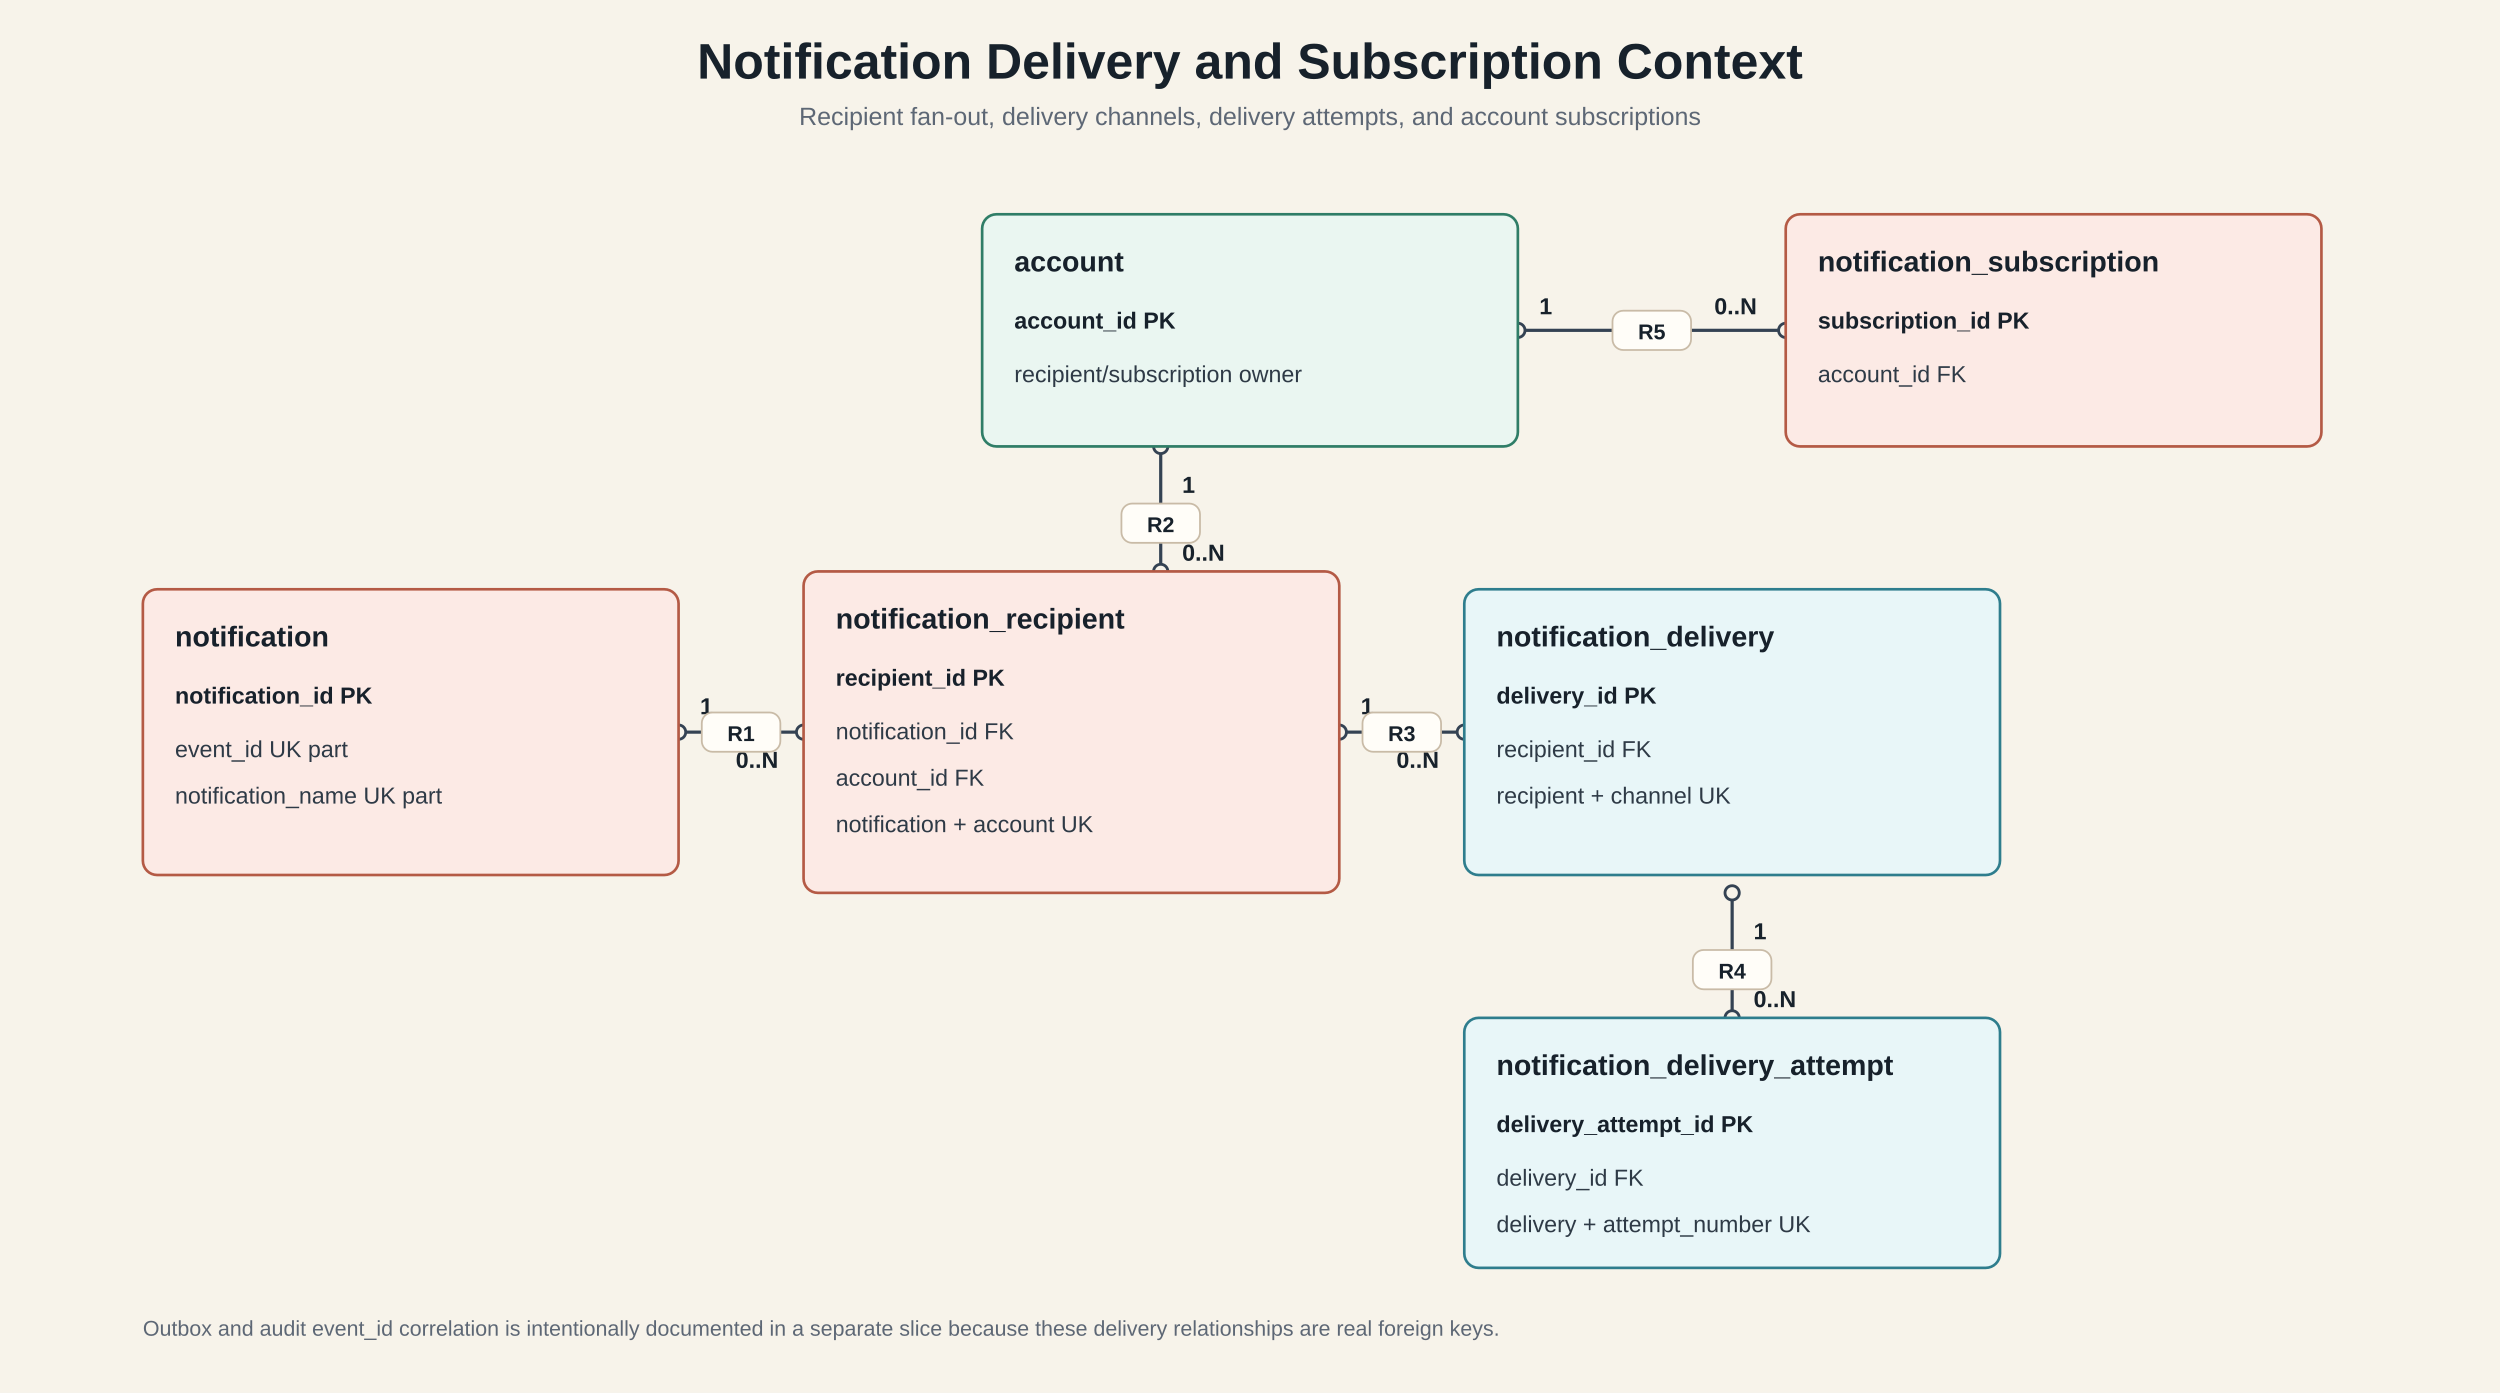
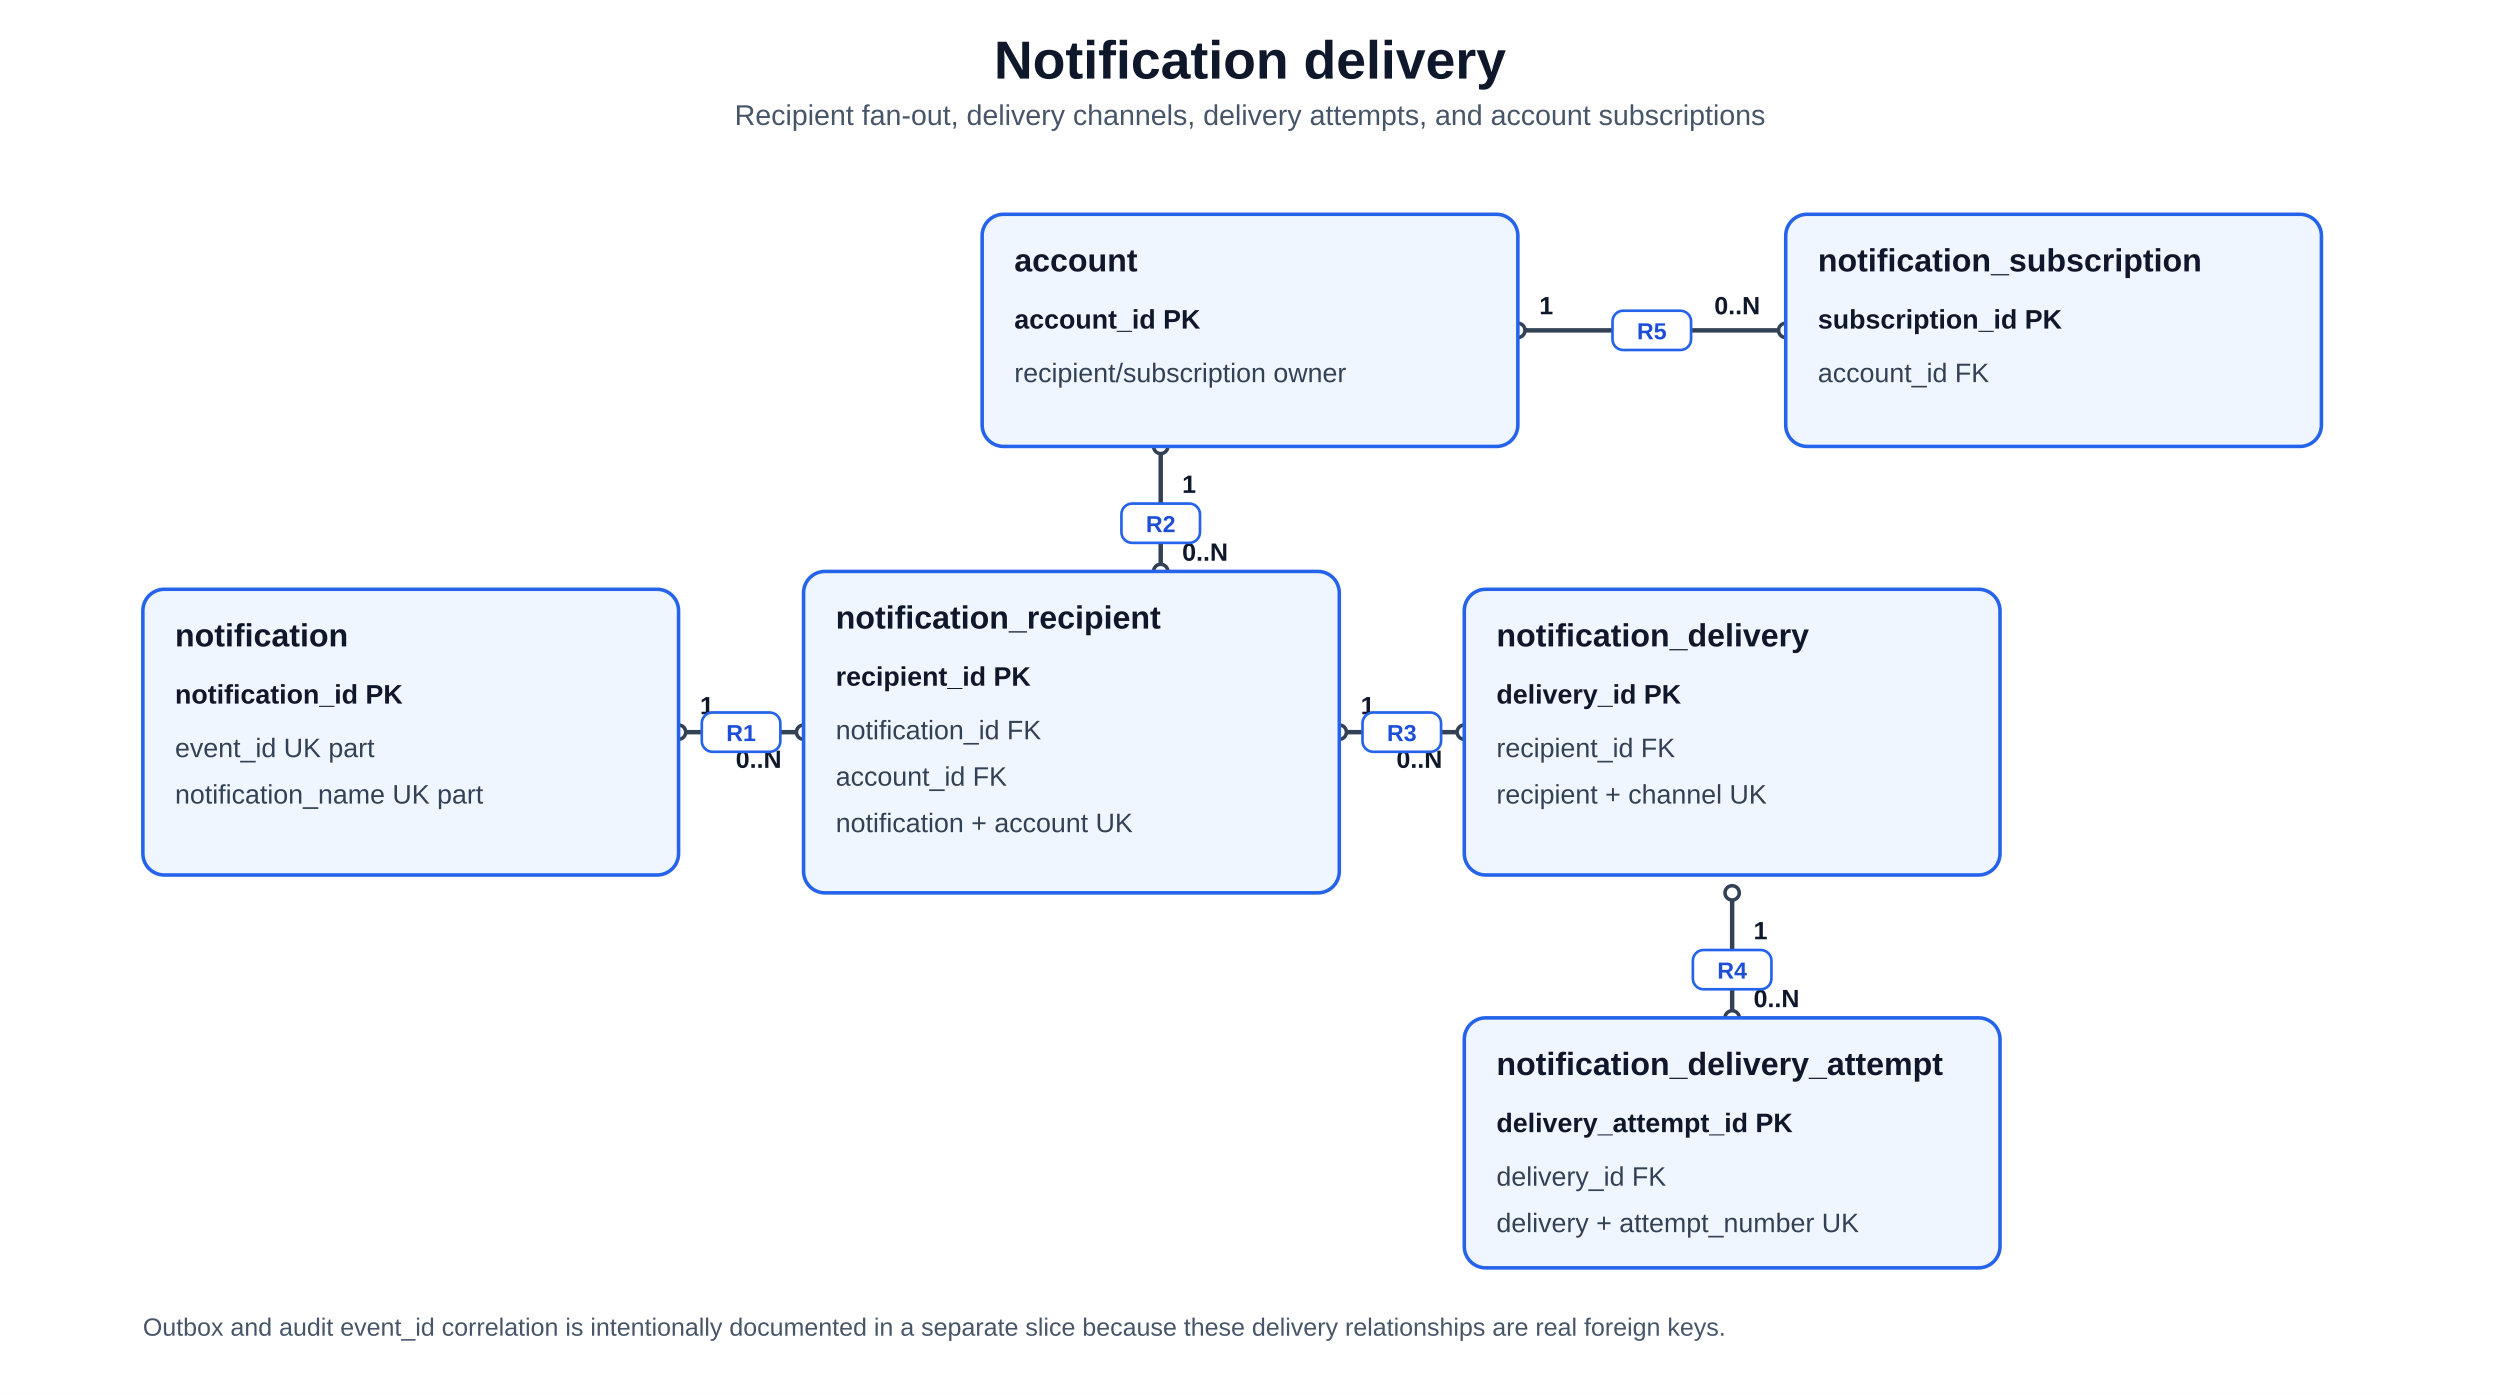
<svg xmlns="http://www.w3.org/2000/svg" width="1400" height="780" viewBox="0 0 1400 780" role="img" aria-labelledby="title desc">
  <defs>
    <style>
-       .canvas{fill:#F7F3EA}.title{font:700 28px "Segoe UI",Arial,sans-serif;fill:#17212B}.subtitle{font:400 14px "Segoe UI",Arial,sans-serif;fill:#5D6775}
-       .entity{fill:#FFFDF8;stroke:#C9BBA7;stroke-width:1.5;rx:8}.identity{fill:#EAF6F1;stroke:#2F7D67}.notify{fill:#FCEAE5;stroke:#B45A45}.delivery{fill:#E8F6F8;stroke:#2E7D8D}
-       .head{font:700 16px "Segoe UI",Arial,sans-serif;fill:#17212B}.field{font:400 13px "Segoe UI",Arial,sans-serif;fill:#2E3A46}.key{font:700 13px "Segoe UI",Arial,sans-serif;fill:#17212B}
-       .fk{fill:none;stroke:#344253;stroke-width:1.8;stroke-linecap:square;stroke-linejoin:round}.port{fill:#F7F3EA;stroke:#344253;stroke-width:1.6}
-       .card{font:700 13px "Segoe UI",Arial,sans-serif;fill:#17212B}.tagbox{fill:#FFFDF8;stroke:#C9BBA7;stroke-width:1}.tag{font:700 12px "Segoe UI",Arial,sans-serif;fill:#17212B}.note{font:400 12px "Segoe UI",Arial,sans-serif;fill:#5D6775}
+       .canvas{fill:#FFFFFF}.title{font:700 30px "Segoe UI",Arial,sans-serif;fill:#0F172A}.subtitle{font:400 16px "Segoe UI",Arial,sans-serif;fill:#475569}
+       .entity,.identity,.notify,.delivery{fill:#EFF6FF;stroke:#2563EB;stroke-width:2;rx:12}
+       .head{font:700 18px "Segoe UI",Arial,sans-serif;fill:#0F172A}.field{font:400 15px "Segoe UI",Arial,sans-serif;fill:#334155}.key{font:700 15px "Segoe UI",Arial,sans-serif;fill:#0F172A}
+       .fk{fill:none;stroke:#334155;stroke-width:2.5;stroke-linecap:square;stroke-linejoin:round}.port{fill:#FFFFFF;stroke:#334155;stroke-width:2}
+       .card{font:700 14px "Segoe UI",Arial,sans-serif;fill:#0F172A}.tagbox{fill:#FFFFFF;stroke:#2563EB;stroke-width:1.5}.tag{font:700 13px "Segoe UI",Arial,sans-serif;fill:#1D4ED8}.note{font:400 14px "Segoe UI",Arial,sans-serif;fill:#475569}
    </style>
  </defs>
  <rect class="canvas" width="1400" height="780" />
-   <text class="title" x="700" y="44" text-anchor="middle">Notification Delivery and Subscription Context</text>
+   <text class="title" x="700" y="44" text-anchor="middle">Notification delivery</text>
  <text class="subtitle" x="700" y="70" text-anchor="middle">Recipient fan-out, delivery channels, delivery attempts, and account subscriptions</text>
  <g id="relationships">
    <path class="fk" d="M850 185 H1000" />
    <circle class="port" cx="850" cy="185" r="4" />
    <circle class="port" cx="1000" cy="185" r="4" />
    <text class="card" x="862" y="176">1</text>
    <text class="card" x="960" y="176">0..N</text>
    <rect class="tagbox" x="903" y="174" width="44" height="22" rx="6" />
    <text class="tag" x="925" y="190" text-anchor="middle">R5</text>
    <path class="fk" d="M650 250 V320" />
    <circle class="port" cx="650" cy="250" r="4" />
    <circle class="port" cx="650" cy="320" r="4" />
    <text class="card" x="662" y="276">1</text>
    <text class="card" x="662" y="314">0..N</text>
    <rect class="tagbox" x="628" y="282" width="44" height="22" rx="6" />
    <text class="tag" x="650" y="298" text-anchor="middle">R2</text>
    <path class="fk" d="M380 410 H450" />
    <circle class="port" cx="380" cy="410" r="4" />
    <circle class="port" cx="450" cy="410" r="4" />
    <text class="card" x="392" y="400">1</text>
    <text class="card" x="412" y="430">0..N</text>
    <rect class="tagbox" x="393" y="399" width="44" height="22" rx="6" />
    <text class="tag" x="415" y="415" text-anchor="middle">R1</text>
    <path class="fk" d="M750 410 H820" />
    <circle class="port" cx="750" cy="410" r="4" />
    <circle class="port" cx="820" cy="410" r="4" />
    <text class="card" x="762" y="400">1</text>
    <text class="card" x="782" y="430">0..N</text>
    <rect class="tagbox" x="763" y="399" width="44" height="22" rx="6" />
    <text class="tag" x="785" y="415" text-anchor="middle">R3</text>
    <path class="fk" d="M970 500 V570" />
    <circle class="port" cx="970" cy="500" r="4" />
    <circle class="port" cx="970" cy="570" r="4" />
    <text class="card" x="982" y="526">1</text>
    <text class="card" x="982" y="564">0..N</text>
    <rect class="tagbox" x="948" y="532" width="44" height="22" rx="6" />
    <text class="tag" x="970" y="548" text-anchor="middle">R4</text>
  </g>
  <g transform="translate(550 120)">
    <rect class="entity identity" width="300" height="130" rx="8" />
    <text class="head" x="18" y="32">account</text>
    <text class="key" x="18" y="64">account_id PK</text>
    <text class="field" x="18" y="94">recipient/subscription owner</text>
  </g>
  <g transform="translate(1000 120)">
    <rect class="entity notify" width="300" height="130" rx="8" />
    <text class="head" x="18" y="32">notification_subscription</text>
    <text class="key" x="18" y="64">subscription_id PK</text>
    <text class="field" x="18" y="94">account_id FK</text>
  </g>
  <g transform="translate(80 330)">
    <rect class="entity notify" width="300" height="160" rx="8" />
    <text class="head" x="18" y="32">notification</text>
    <text class="key" x="18" y="64">notification_id PK</text>
    <text class="field" x="18" y="94">event_id UK part</text>
    <text class="field" x="18" y="120">notification_name UK part</text>
  </g>
  <g transform="translate(450 320)">
    <rect class="entity notify" width="300" height="180" rx="8" />
    <text class="head" x="18" y="32">notification_recipient</text>
    <text class="key" x="18" y="64">recipient_id PK</text>
    <text class="field" x="18" y="94">notification_id FK</text>
    <text class="field" x="18" y="120">account_id FK</text>
    <text class="field" x="18" y="146">notification + account UK</text>
  </g>
  <g transform="translate(820 330)">
    <rect class="entity delivery" width="300" height="160" rx="8" />
    <text class="head" x="18" y="32">notification_delivery</text>
    <text class="key" x="18" y="64">delivery_id PK</text>
    <text class="field" x="18" y="94">recipient_id FK</text>
    <text class="field" x="18" y="120">recipient + channel UK</text>
  </g>
  <g transform="translate(820 570)">
    <rect class="entity delivery" width="300" height="140" rx="8" />
    <text class="head" x="18" y="32">notification_delivery_attempt</text>
    <text class="key" x="18" y="64">delivery_attempt_id PK</text>
    <text class="field" x="18" y="94">delivery_id FK</text>
    <text class="field" x="18" y="120">delivery + attempt_number UK</text>
  </g>
  <text class="note" x="80" y="748">Outbox and audit event_id correlation is intentionally documented in a separate slice because these delivery relationships are real foreign keys.</text>
</svg>
